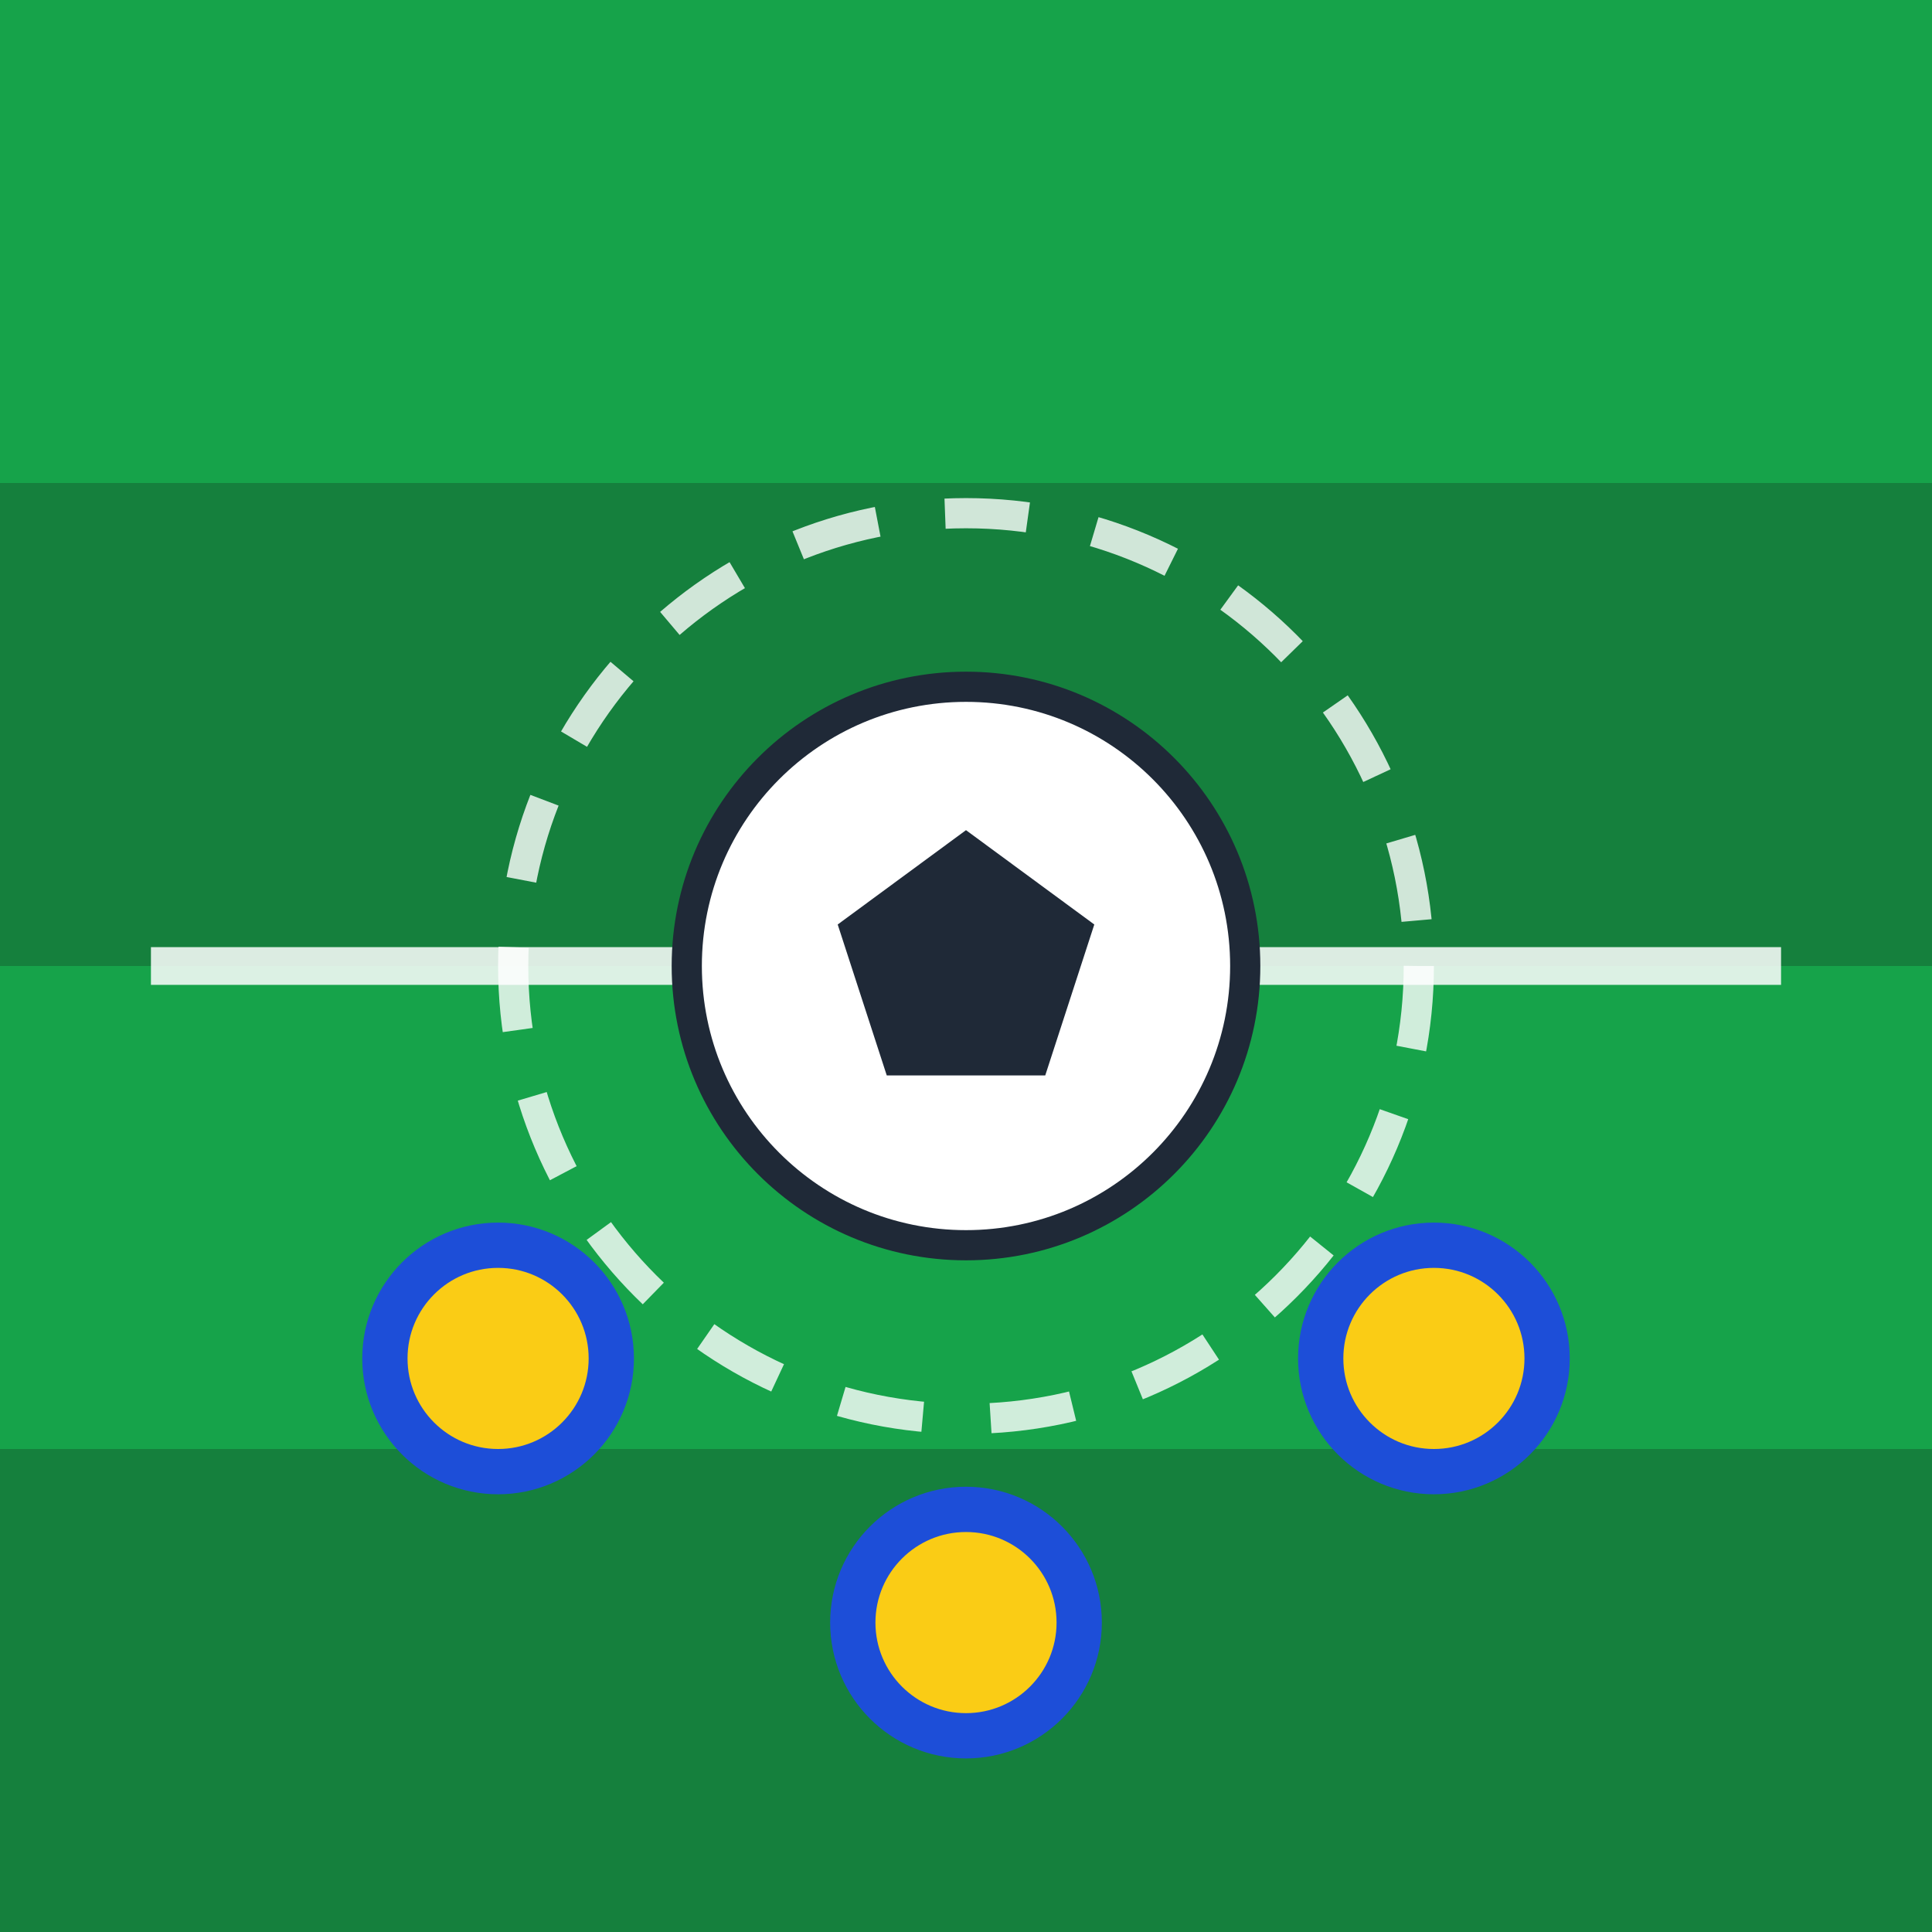
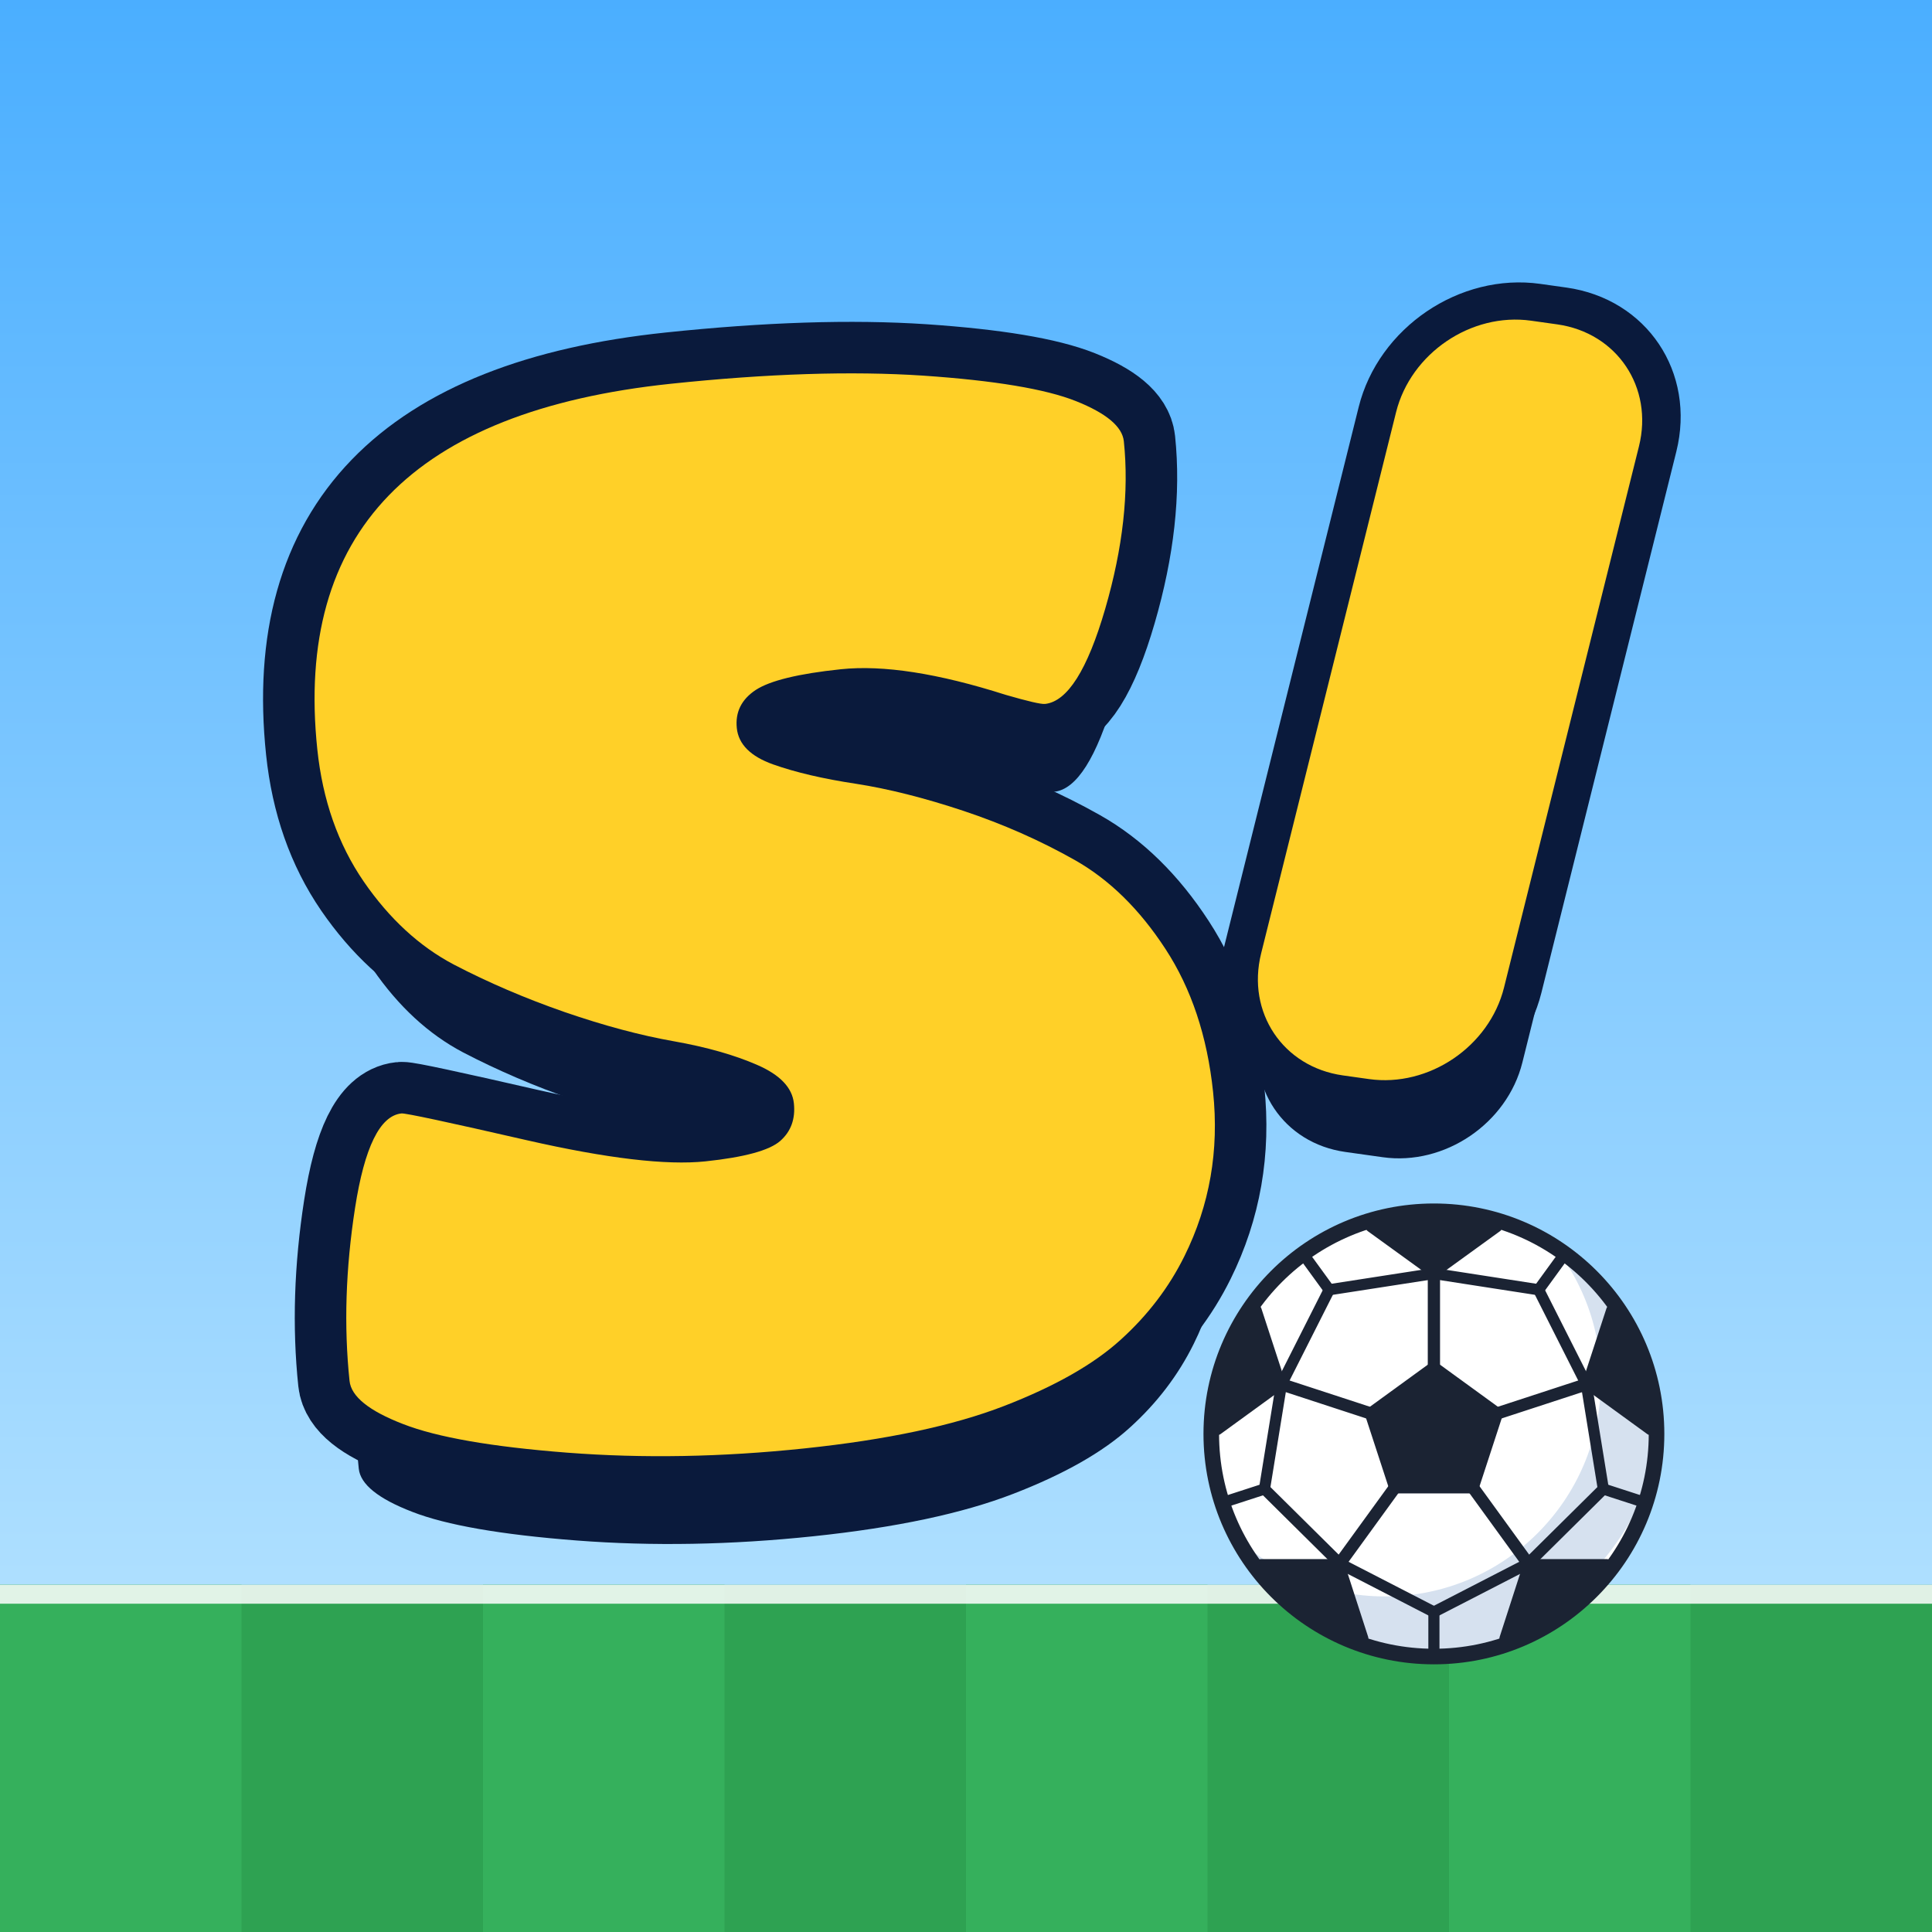
- <svg xmlns="http://www.w3.org/2000/svg" viewBox="0 0 512 512">
-   <rect width="512" height="512" fill="#15803d" />
-   <rect y="0" width="512" height="128" fill="#16a34a" />
-   <rect y="256" width="512" height="128" fill="#16a34a" />
-   <line x1="40" y1="256" x2="472" y2="256" stroke="#fff" stroke-width="10" opacity="0.85" />
-   <circle cx="256" cy="256" r="120" fill="none" stroke="#fff" stroke-width="8" stroke-dasharray="22 18" opacity="0.8" />
-   <circle cx="132" cy="360" r="30" fill="#facc15" stroke="#1d4ed8" stroke-width="12" />
-   <circle cx="380" cy="360" r="30" fill="#facc15" stroke="#1d4ed8" stroke-width="12" />
-   <circle cx="256" cy="430" r="30" fill="#facc15" stroke="#1d4ed8" stroke-width="12" />
-   <circle cx="256" cy="256" r="74" fill="#fff" stroke="#1f2937" stroke-width="8" />
-   <path d="M256 220 L290 245 L277 285 L235 285 L222 245 Z" fill="#1f2937" />
+ <svg xmlns="http://www.w3.org/2000/svg" viewBox="0 0 1024 1024" width="1024" height="1024">
+   <defs>
+     <linearGradient id="sky" x1="0" y1="0" x2="0" y2="1">
+       <stop offset="0" stop-color="#4aaeff" />
+       <stop offset="1" stop-color="#c4eaff" />
+     </linearGradient>
+   </defs>
+   <rect width="1024" height="1024" fill="url(#sky)" />
+   <rect y="840" width="1024" height="184" fill="#2ea252" />
+   <rect x="0" y="840" width="128" height="184" fill="#35b05c" />
+   <rect x="256" y="840" width="128" height="184" fill="#35b05c" />
+   <rect x="512" y="840" width="128" height="184" fill="#35b05c" />
+   <rect x="768" y="840" width="128" height="184" fill="#35b05c" />
+   <rect y="840" width="1024" height="10" fill="#fff" opacity=".85" />
+   <g transform="rotate(-6 420 520)">
+     <path d="M164.4 706.2Q164.4 662.5 176.9 615.3Q189.4 568.1 206.6 568.1Q209.7 568.1 271.3 589.2Q332.9 610.2 364.1 610.2Q395.3 610.2 404.7 603.6Q414.0 597.0 414.0 584.5Q414.0 572.0 396.9 562.3Q379.7 552.5 354.0 545.1Q328.2 537.7 298.2 523.7Q268.2 509.6 242.4 492.5Q216.7 475.3 199.5 443.7Q182.4 412.1 182.4 371.6Q182.4 198.4 389.1 198.4Q466.3 198.4 522.5 208.1Q578.6 217.9 601.6 230.0Q624.6 242.1 624.6 253.8Q624.6 294.3 605.5 341.1Q586.4 387.9 568.5 387.9Q565.4 387.9 548.2 380.9Q496.7 358.3 462.8 358.3Q428.9 358.3 416.8 364.5Q404.7 370.8 404.7 383.6Q404.7 396.5 421.8 404.7Q439.0 412.9 464.4 419.5Q489.7 426.2 519.7 439.8Q549.8 453.5 575.5 471.8Q601.2 490.1 618.4 523.7Q635.6 557.2 635.6 601.7Q635.6 648.5 611.4 686.7Q596.6 710.1 573.2 727.2Q549.8 744.4 508.0 755.7Q466.3 767.0 400.4 767.0Q334.5 767.0 275.2 756.1Q215.9 745.2 190.2 731.9Q164.4 718.7 164.4 706.2Z" fill="#0a1a3c" transform="translate(0 46.8)" />
+     <path d="M164.4 706.2Q164.4 662.5 176.9 615.3Q189.4 568.1 206.6 568.1Q209.7 568.1 271.3 589.2Q332.9 610.2 364.1 610.2Q395.3 610.2 404.7 603.6Q414.0 597.0 414.0 584.5Q414.0 572.0 396.9 562.3Q379.7 552.5 354.0 545.1Q328.2 537.7 298.2 523.7Q268.2 509.6 242.4 492.5Q216.7 475.3 199.5 443.7Q182.4 412.1 182.4 371.6Q182.4 198.4 389.1 198.4Q466.3 198.4 522.5 208.1Q578.6 217.9 601.6 230.0Q624.6 242.1 624.6 253.8Q624.6 294.3 605.5 341.1Q586.4 387.9 568.5 387.9Q565.4 387.9 548.2 380.9Q496.7 358.3 462.8 358.3Q428.9 358.3 416.8 364.5Q404.7 370.8 404.7 383.6Q404.7 396.5 421.8 404.7Q439.0 412.9 464.4 419.5Q489.7 426.2 519.7 439.8Q549.8 453.5 575.5 471.8Q601.2 490.1 618.4 523.7Q635.6 557.2 635.6 601.7Q635.6 648.5 611.4 686.7Q596.6 710.1 573.2 727.2Q549.8 744.4 508.0 755.7Q466.3 767.0 400.4 767.0Q334.5 767.0 275.2 756.1Q215.9 745.2 190.2 731.9Q164.4 718.7 164.4 706.2Z" fill="#ffd028" stroke="#0a1a3c" stroke-width="54.6" paint-order="stroke" stroke-linejoin="round" />
+   </g>
+   <g transform="rotate(8 790 480)">
+     <rect x="728" y="170" width="140" height="420" rx="60" fill="#0a1a3c" transform="translate(6 30) skewX(-6)" />
+     <rect x="728" y="170" width="130" height="410" rx="58" fill="#ffd028" stroke="#0a1a3c" stroke-width="40" paint-order="stroke" transform="skewX(-6)" />
+   </g>
+   <defs>
+     <clipPath id="c100">
+       <circle cx="760" cy="760" r="118" />
+     </clipPath>
+   </defs>
+   <circle cx="760" cy="760" r="118" fill="#fff" />
+   <g clip-path="url(#c100)">
+     <circle cx="734.04" cy="731.68" r="132.16" fill="none" stroke="#d6e1ef" stroke-width="35.4" />
+     <polygon points="760.0,675.0 726.3,650.6 739.2,611.0 780.8,611.0 793.7,650.6" fill="#1b2333" stroke="#1b2333" stroke-width="4.72" stroke-linejoin="round" />
+     <line x1="760.0" y1="724.6" x2="760.0" y2="675.0" stroke="#1b2333" stroke-width="6.5" stroke-linecap="round" />
+     <line x1="760.0" y1="675.0" x2="815.5" y2="683.6" stroke="#1b2333" stroke-width="5.9" stroke-linecap="round" />
+     <line x1="840.8" y1="733.7" x2="815.5" y2="683.6" stroke="#1b2333" stroke-width="5.9" stroke-linecap="round" />
+     <line x1="815.5" y1="683.6" x2="836.3" y2="655.0" stroke="#1b2333" stroke-width="5.9" stroke-linecap="round" />
+     <polygon points="840.8,733.7 853.7,694.2 895.3,694.2 908.1,733.7 874.5,758.2" fill="#1b2333" stroke="#1b2333" stroke-width="4.72" stroke-linejoin="round" />
+     <line x1="793.7" y1="749.1" x2="840.8" y2="733.7" stroke="#1b2333" stroke-width="6.5" stroke-linecap="round" />
+     <line x1="840.8" y1="733.7" x2="849.8" y2="789.2" stroke="#1b2333" stroke-width="5.9" stroke-linecap="round" />
+     <line x1="809.9" y1="828.7" x2="849.8" y2="789.2" stroke="#1b2333" stroke-width="5.9" stroke-linecap="round" />
+     <line x1="849.8" y1="789.2" x2="883.4" y2="800.1" stroke="#1b2333" stroke-width="5.9" stroke-linecap="round" />
+     <polygon points="809.9,828.7 851.6,828.7 864.4,868.3 830.7,892.8 797.1,868.3" fill="#1b2333" stroke="#1b2333" stroke-width="4.72" stroke-linejoin="round" />
+     <line x1="780.8" y1="788.6" x2="809.9" y2="828.7" stroke="#1b2333" stroke-width="6.5" stroke-linecap="round" />
+     <line x1="809.9" y1="828.7" x2="760.0" y2="854.4" stroke="#1b2333" stroke-width="5.9" stroke-linecap="round" />
+     <line x1="710.1" y1="828.7" x2="760.0" y2="854.4" stroke="#1b2333" stroke-width="5.9" stroke-linecap="round" />
+     <line x1="760.0" y1="854.4" x2="760.0" y2="889.8" stroke="#1b2333" stroke-width="5.9" stroke-linecap="round" />
+     <polygon points="710.1,828.7 722.9,868.3 689.3,892.8 655.6,868.3 668.4,828.7" fill="#1b2333" stroke="#1b2333" stroke-width="4.72" stroke-linejoin="round" />
+     <line x1="739.2" y1="788.6" x2="710.1" y2="828.7" stroke="#1b2333" stroke-width="6.5" stroke-linecap="round" />
+     <line x1="710.1" y1="828.7" x2="670.2" y2="789.2" stroke="#1b2333" stroke-width="5.9" stroke-linecap="round" />
+     <line x1="679.2" y1="733.7" x2="670.2" y2="789.2" stroke="#1b2333" stroke-width="5.9" stroke-linecap="round" />
+     <line x1="670.2" y1="789.2" x2="636.6" y2="800.1" stroke="#1b2333" stroke-width="5.9" stroke-linecap="round" />
+     <polygon points="679.2,733.7 645.5,758.2 611.9,733.7 624.7,694.2 666.3,694.2" fill="#1b2333" stroke="#1b2333" stroke-width="4.72" stroke-linejoin="round" />
+     <line x1="726.3" y1="749.1" x2="679.2" y2="733.7" stroke="#1b2333" stroke-width="6.5" stroke-linecap="round" />
+     <line x1="679.2" y1="733.7" x2="704.5" y2="683.6" stroke="#1b2333" stroke-width="5.9" stroke-linecap="round" />
+     <line x1="760.0" y1="675.0" x2="704.5" y2="683.6" stroke="#1b2333" stroke-width="5.9" stroke-linecap="round" />
+     <line x1="704.5" y1="683.6" x2="683.7" y2="655.0" stroke="#1b2333" stroke-width="5.9" stroke-linecap="round" />
+     <polygon points="760.0,724.6 793.7,749.1 780.8,788.6 739.2,788.6 726.3,749.1" fill="#1b2333" stroke="#1b2333" stroke-width="5.9" stroke-linejoin="round" />
+   </g>
+   <circle cx="760" cy="760" r="118" fill="none" stroke="#1b2333" stroke-width="8.26" />
</svg>
